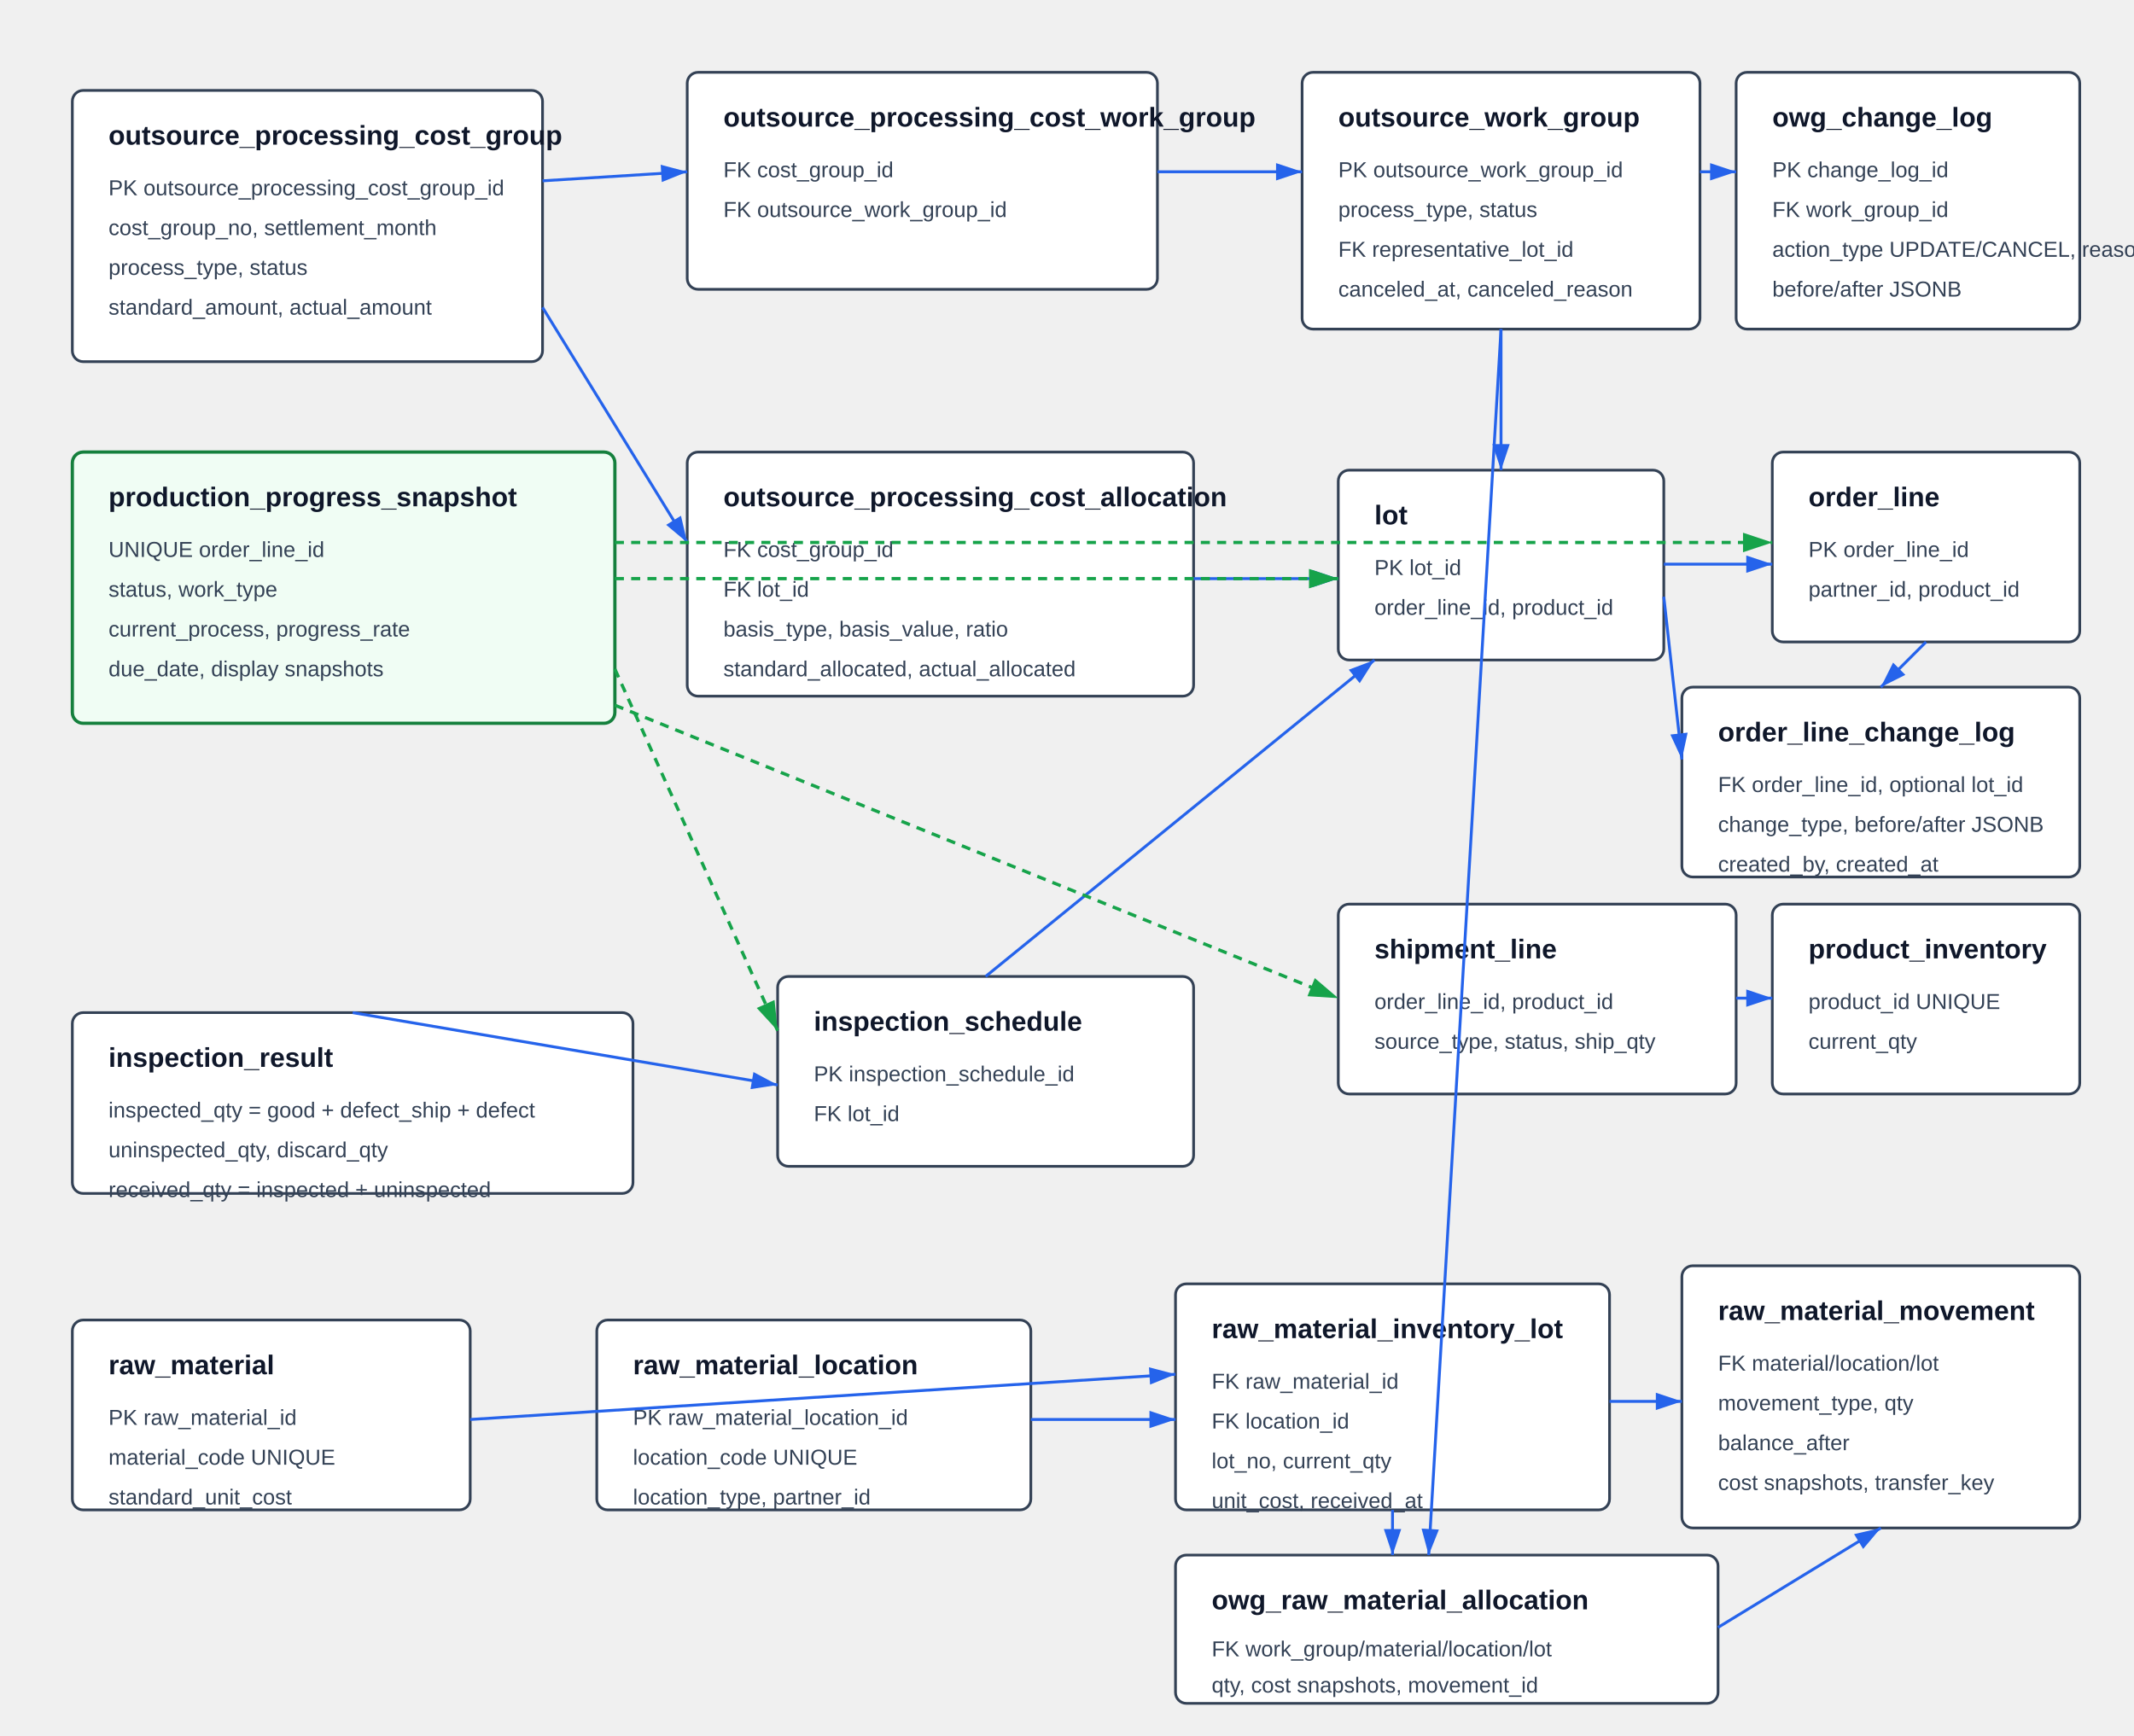
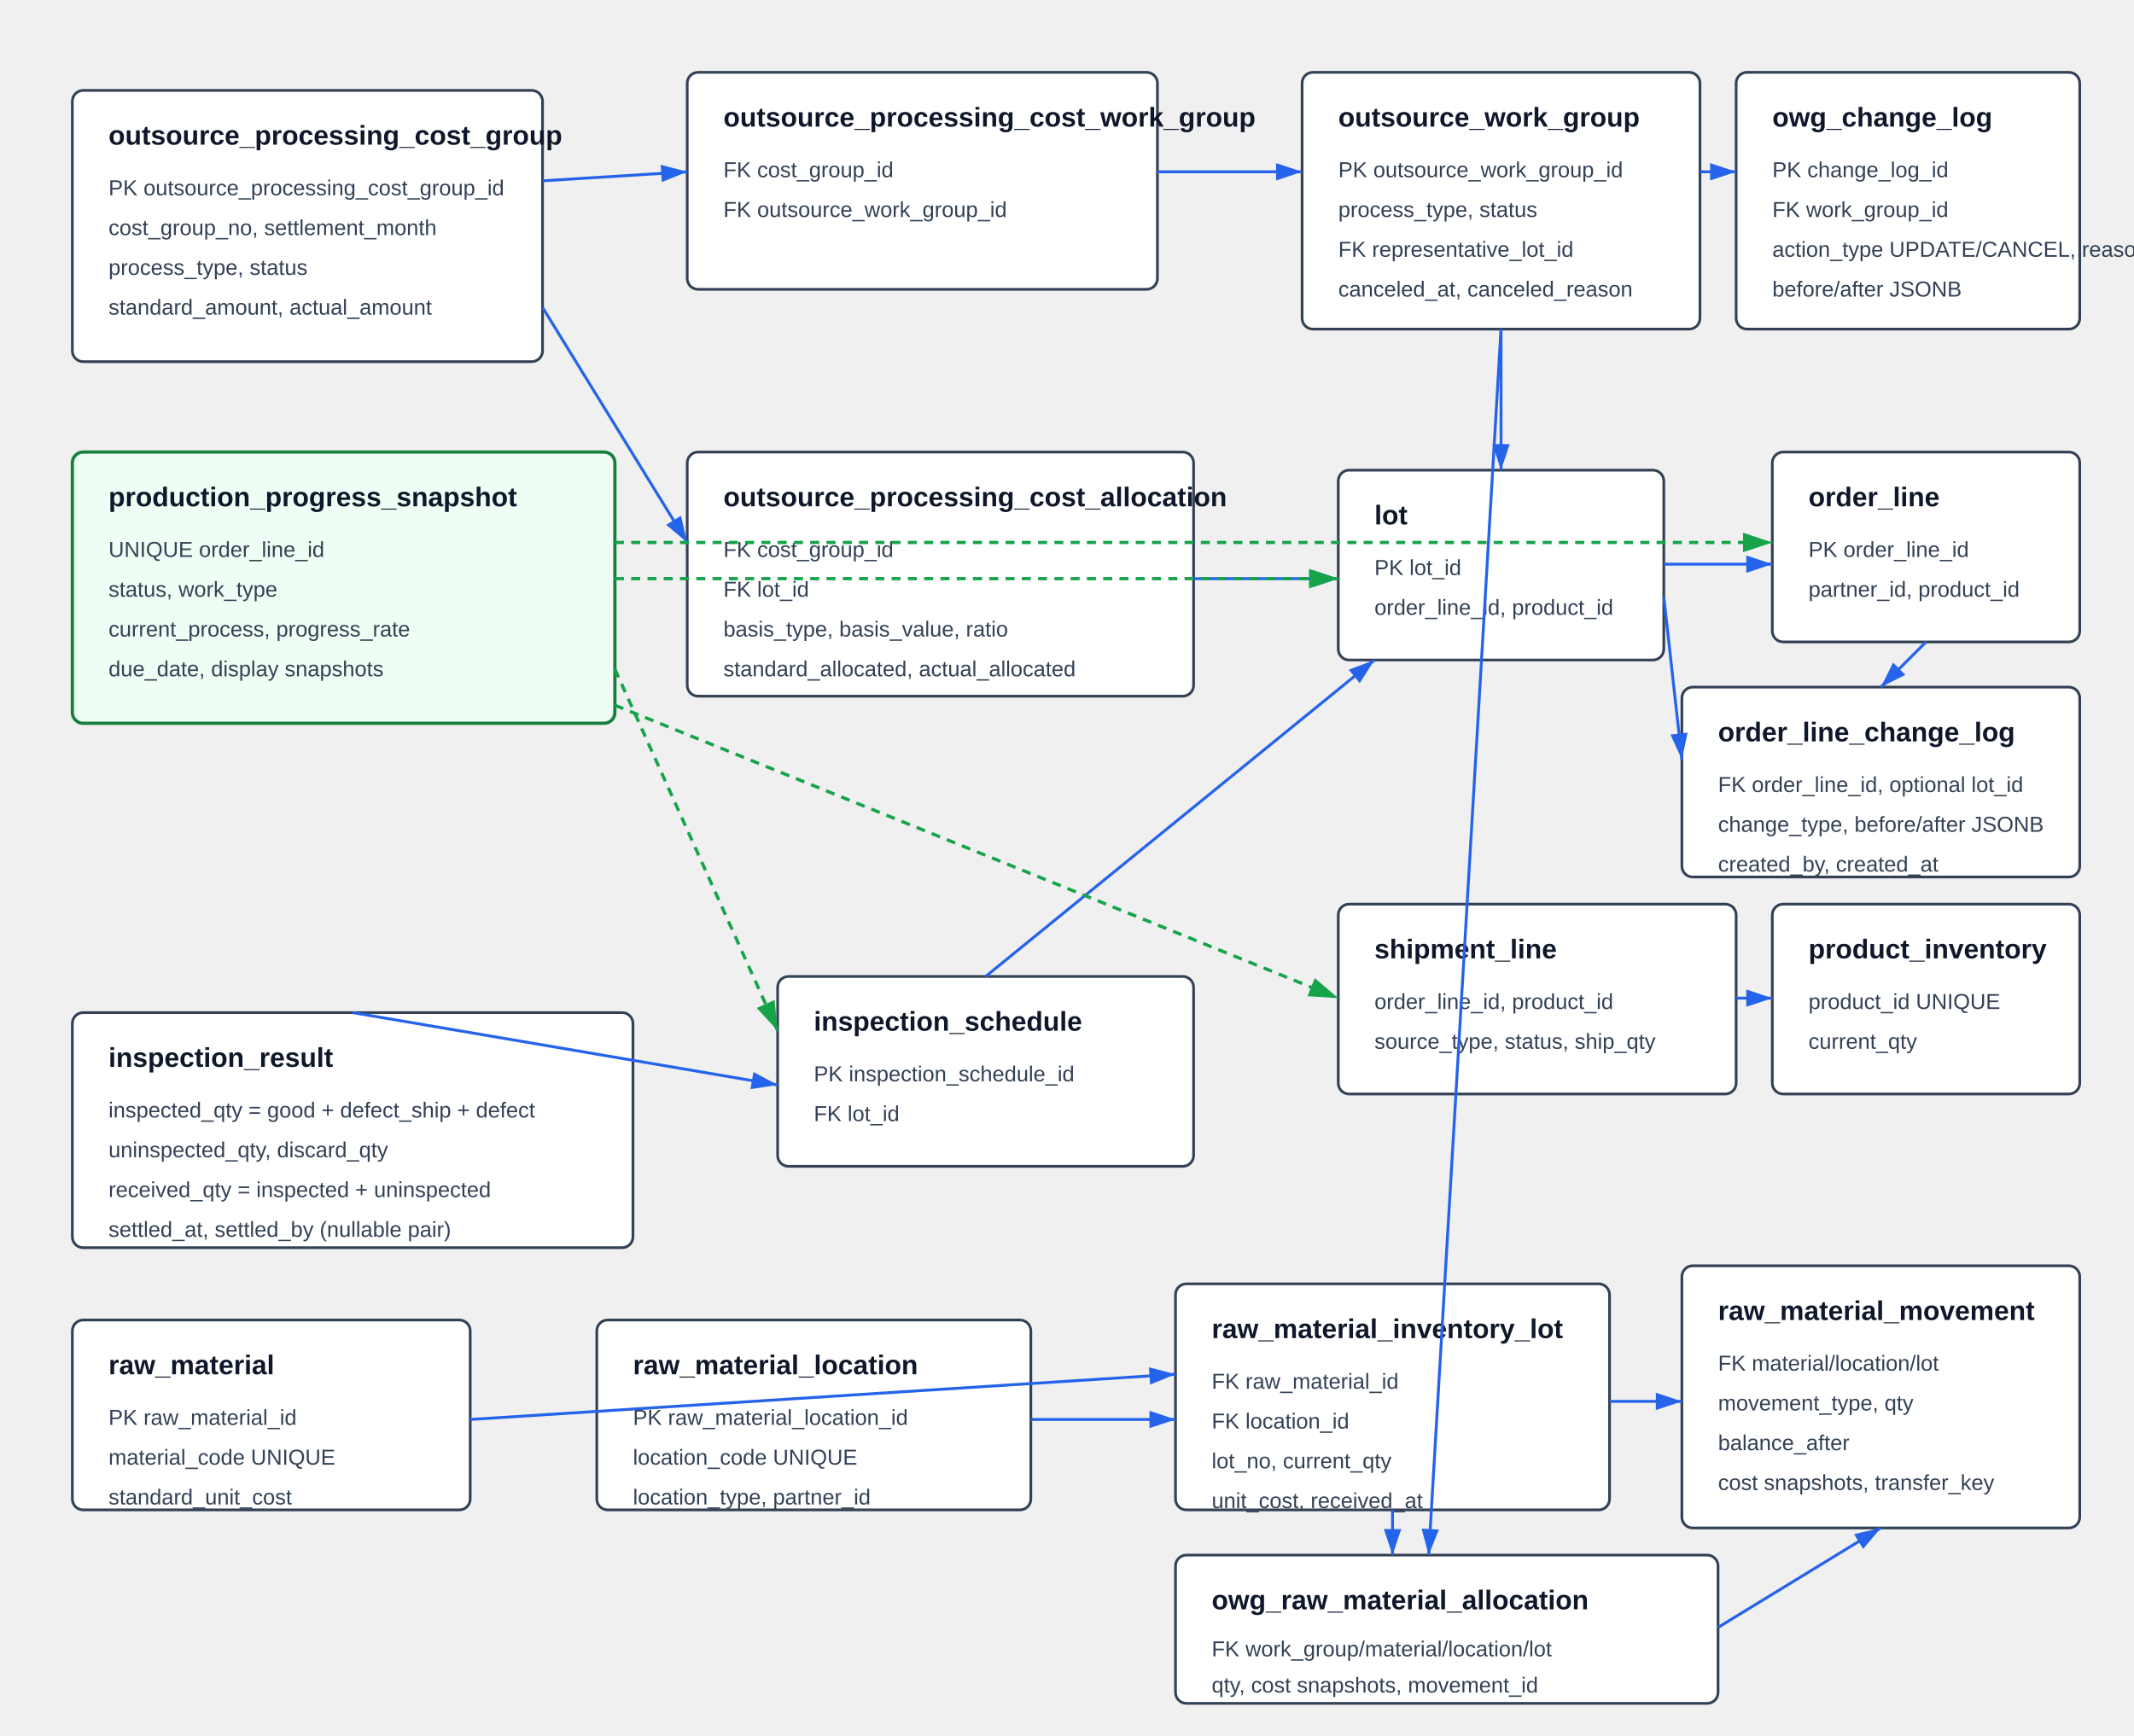
<svg xmlns="http://www.w3.org/2000/svg" width="1180" height="960" viewBox="0 0 1180 960">
  <style>
    .box { fill:#ffffff; stroke:#334155; stroke-width:1.5; rx:6; }
    .read { fill:#f0fdf4; stroke:#15803d; stroke-width:1.8; rx:6; }
    .title { font:700 15px Arial, sans-serif; fill:#0f172a; }
    .text { font:12px Arial, sans-serif; fill:#334155; }
    .line { stroke:#2563eb; stroke-width:1.6; fill:none; marker-end:url(#arrow); }
    .readline { stroke:#16a34a; stroke-width:1.8; fill:none; marker-end:url(#greenArrow); stroke-dasharray:5 4; }
  </style>
  <defs>
    <marker id="arrow" markerWidth="10" markerHeight="10" refX="9" refY="3" orient="auto" markerUnits="strokeWidth">
      <path d="M0,0 L0,6 L9,3 z" fill="#2563eb" />
    </marker>
    <marker id="greenArrow" markerWidth="10" markerHeight="10" refX="9" refY="3" orient="auto" markerUnits="strokeWidth">
      <path d="M0,0 L0,6 L9,3 z" fill="#16a34a" />
    </marker>
  </defs>
  <rect class="box" x="40" y="50" width="260" height="150" />
  <text class="title" x="60" y="80">outsource_processing_cost_group</text>
  <text class="text" x="60" y="108">PK outsource_processing_cost_group_id</text>
  <text class="text" x="60" y="130">cost_group_no, settlement_month</text>
  <text class="text" x="60" y="152">process_type, status</text>
  <text class="text" x="60" y="174">standard_amount, actual_amount</text>
  <rect class="box" x="380" y="40" width="260" height="120" />
  <text class="title" x="400" y="70">outsource_processing_cost_work_group</text>
  <text class="text" x="400" y="98">FK cost_group_id</text>
  <text class="text" x="400" y="120">FK outsource_work_group_id</text>
  <rect class="box" x="720" y="40" width="220" height="142" />
  <text class="title" x="740" y="70">outsource_work_group</text>
  <text class="text" x="740" y="98">PK outsource_work_group_id</text>
  <text class="text" x="740" y="120">process_type, status</text>
  <text class="text" x="740" y="142">FK representative_lot_id</text>
  <text class="text" x="740" y="164">canceled_at, canceled_reason</text>
  <rect class="box" x="960" y="40" width="190" height="142" />
  <text class="title" x="980" y="70">owg_change_log</text>
  <text class="text" x="980" y="98">PK change_log_id</text>
  <text class="text" x="980" y="120">FK work_group_id</text>
  <text class="text" x="980" y="142">action_type UPDATE/CANCEL, reason</text>
  <text class="text" x="980" y="164">before/after JSONB</text>
  <rect class="box" x="380" y="250" width="280" height="135" />
  <text class="title" x="400" y="280">outsource_processing_cost_allocation</text>
  <text class="text" x="400" y="308">FK cost_group_id</text>
  <text class="text" x="400" y="330">FK lot_id</text>
  <text class="text" x="400" y="352">basis_type, basis_value, ratio</text>
  <text class="text" x="400" y="374">standard_allocated, actual_allocated</text>
  <rect class="box" x="740" y="260" width="180" height="105" />
  <text class="title" x="760" y="290">lot</text>
  <text class="text" x="760" y="318">PK lot_id</text>
  <text class="text" x="760" y="340">order_line_id, product_id</text>
  <rect class="box" x="980" y="250" width="170" height="105" />
  <text class="title" x="1000" y="280">order_line</text>
  <text class="text" x="1000" y="308">PK order_line_id</text>
  <text class="text" x="1000" y="330">partner_id, product_id</text>
  <rect class="box" x="930" y="380" width="220" height="105" />
  <text class="title" x="950" y="410">order_line_change_log</text>
  <text class="text" x="950" y="438">FK order_line_id, optional lot_id</text>
  <text class="text" x="950" y="460">change_type, before/after JSONB</text>
  <text class="text" x="950" y="482">created_by, created_at</text>
  <rect class="read" x="40" y="250" width="300" height="150" />
  <text class="title" x="60" y="280">production_progress_snapshot</text>
  <text class="text" x="60" y="308">UNIQUE order_line_id</text>
  <text class="text" x="60" y="330">status, work_type</text>
  <text class="text" x="60" y="352">current_process, progress_rate</text>
  <text class="text" x="60" y="374">due_date, display snapshots</text>
-   <rect class="box" x="40" y="560" width="310" height="100" />
+   <rect class="box" x="40" y="560" width="310" height="130" />
  <text class="title" x="60" y="590">inspection_result</text>
  <text class="text" x="60" y="618">inspected_qty = good + defect_ship + defect</text>
  <text class="text" x="60" y="640">uninspected_qty, discard_qty</text>
  <text class="text" x="60" y="662">received_qty = inspected + uninspected</text>
+   <text class="text" x="60" y="684">settled_at, settled_by (nullable pair)</text>
  <rect class="box" x="430" y="540" width="230" height="105" />
  <text class="title" x="450" y="570">inspection_schedule</text>
  <text class="text" x="450" y="598">PK inspection_schedule_id</text>
  <text class="text" x="450" y="620">FK lot_id</text>
  <rect class="box" x="740" y="500" width="220" height="105" />
  <text class="title" x="760" y="530">shipment_line</text>
  <text class="text" x="760" y="558">order_line_id, product_id</text>
  <text class="text" x="760" y="580">source_type, status, ship_qty</text>
  <rect class="box" x="980" y="500" width="170" height="105" />
  <text class="title" x="1000" y="530">product_inventory</text>
  <text class="text" x="1000" y="558">product_id UNIQUE</text>
  <text class="text" x="1000" y="580">current_qty</text>
  <rect class="box" x="40" y="730" width="220" height="105" />
  <text class="title" x="60" y="760">raw_material</text>
  <text class="text" x="60" y="788">PK raw_material_id</text>
  <text class="text" x="60" y="810">material_code UNIQUE</text>
  <text class="text" x="60" y="832">standard_unit_cost</text>
  <rect class="box" x="330" y="730" width="240" height="105" />
  <text class="title" x="350" y="760">raw_material_location</text>
  <text class="text" x="350" y="788">PK raw_material_location_id</text>
  <text class="text" x="350" y="810">location_code UNIQUE</text>
  <text class="text" x="350" y="832">location_type, partner_id</text>
  <rect class="box" x="650" y="710" width="240" height="125" />
  <text class="title" x="670" y="740">raw_material_inventory_lot</text>
  <text class="text" x="670" y="768">FK raw_material_id</text>
  <text class="text" x="670" y="790">FK location_id</text>
  <text class="text" x="670" y="812">lot_no, current_qty</text>
  <text class="text" x="670" y="834">unit_cost, received_at</text>
  <rect class="box" x="930" y="700" width="220" height="145" />
  <text class="title" x="950" y="730">raw_material_movement</text>
  <text class="text" x="950" y="758">FK material/location/lot</text>
  <text class="text" x="950" y="780">movement_type, qty</text>
  <text class="text" x="950" y="802">balance_after</text>
  <text class="text" x="950" y="824">cost snapshots, transfer_key</text>
  <rect class="box" x="650" y="860" width="300" height="82" />
  <text class="title" x="670" y="890">owg_raw_material_allocation</text>
  <text class="text" x="670" y="916">FK work_group/material/location/lot</text>
  <text class="text" x="670" y="936">qty, cost snapshots, movement_id</text>
  <path class="line" d="M300 100 L380 95" />
  <path class="line" d="M640 95 L720 95" />
  <path class="line" d="M940 95 L960 95" />
  <path class="line" d="M300 170 L380 300" />
  <path class="line" d="M660 320 L740 320" />
  <path class="line" d="M830 182 L830 260" />
  <path class="line" d="M920 312 L980 312" />
  <path class="line" d="M1065 355 L1040 380" />
  <path class="line" d="M920 330 L930 420" />
  <path class="line" d="M545 540 L760 365" />
  <path class="line" d="M195 560 L430 600" />
  <path class="line" d="M960 552 L980 552" />
  <path class="line" d="M260 785 L650 760" />
  <path class="line" d="M570 785 L650 785" />
  <path class="line" d="M890 775 L930 775" />
  <path class="line" d="M830 182 L790 860" />
  <path class="line" d="M770 835 L770 860" />
  <path class="line" d="M950 900 L1040 845" />
  <path class="readline" d="M340 320 L740 320" />
  <path class="readline" d="M340 300 L980 300" />
  <path class="readline" d="M340 370 L430 570" />
  <path class="readline" d="M340 390 L740 552" />
</svg>
